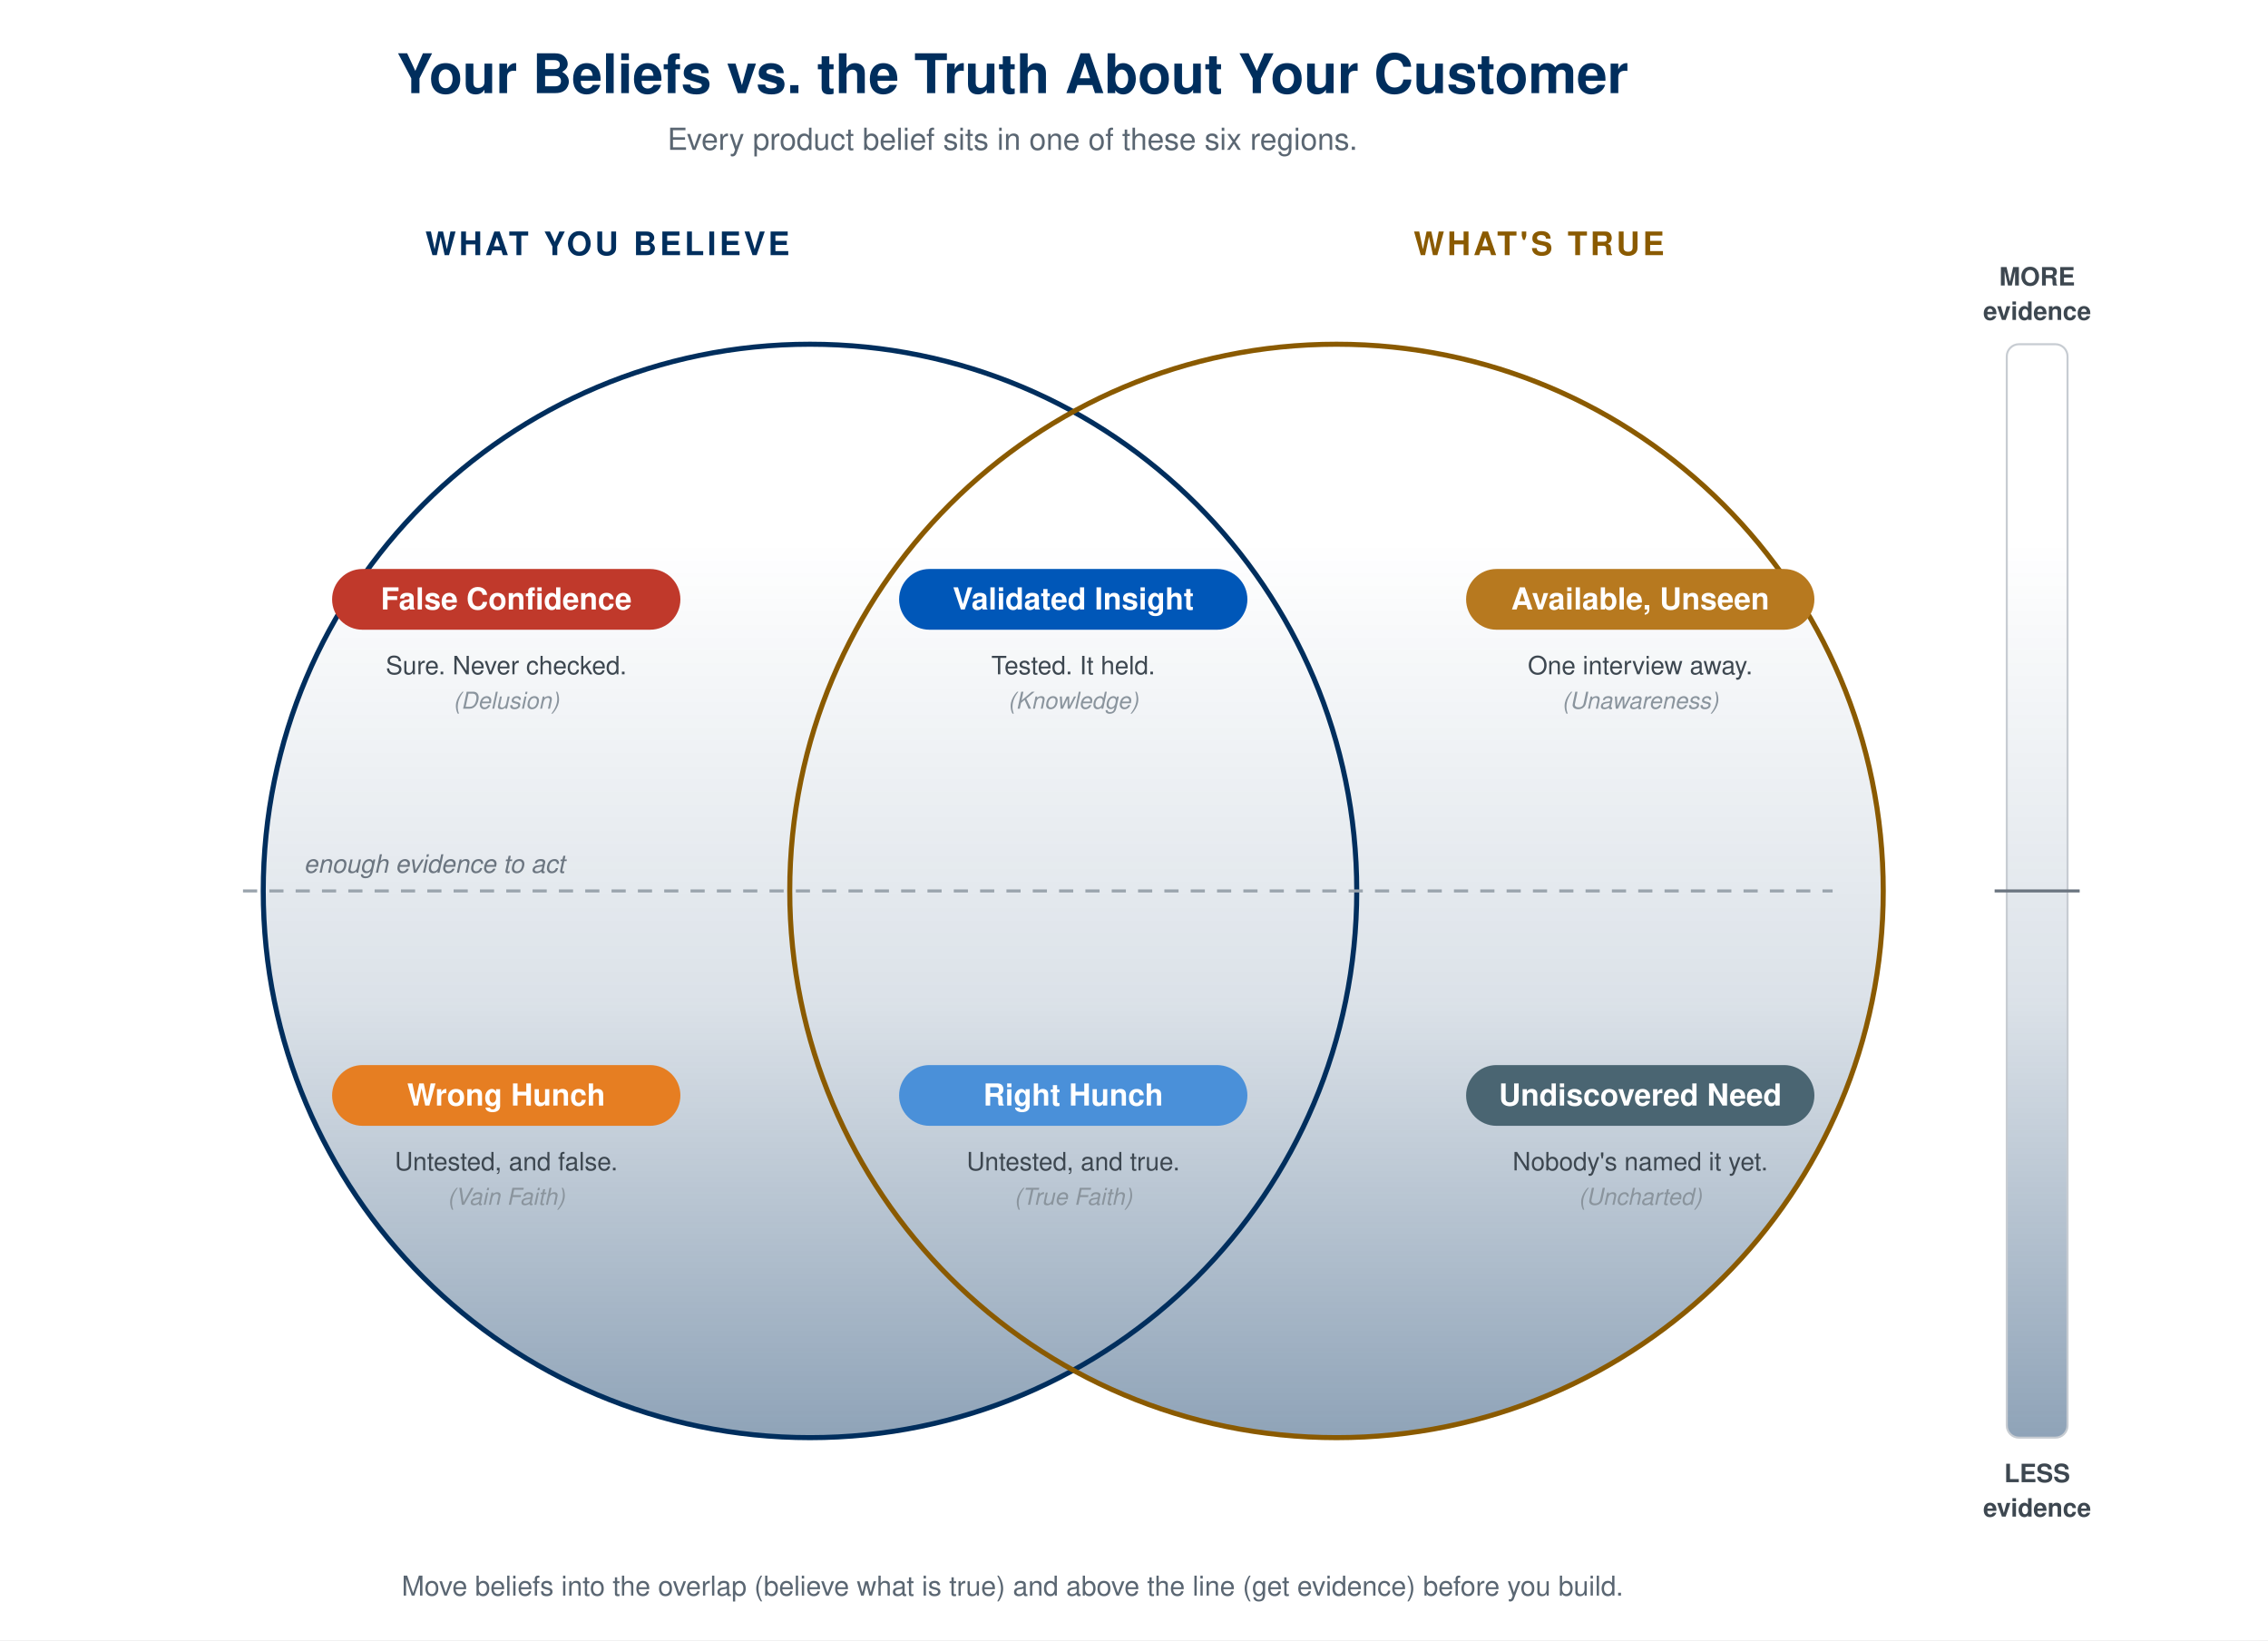
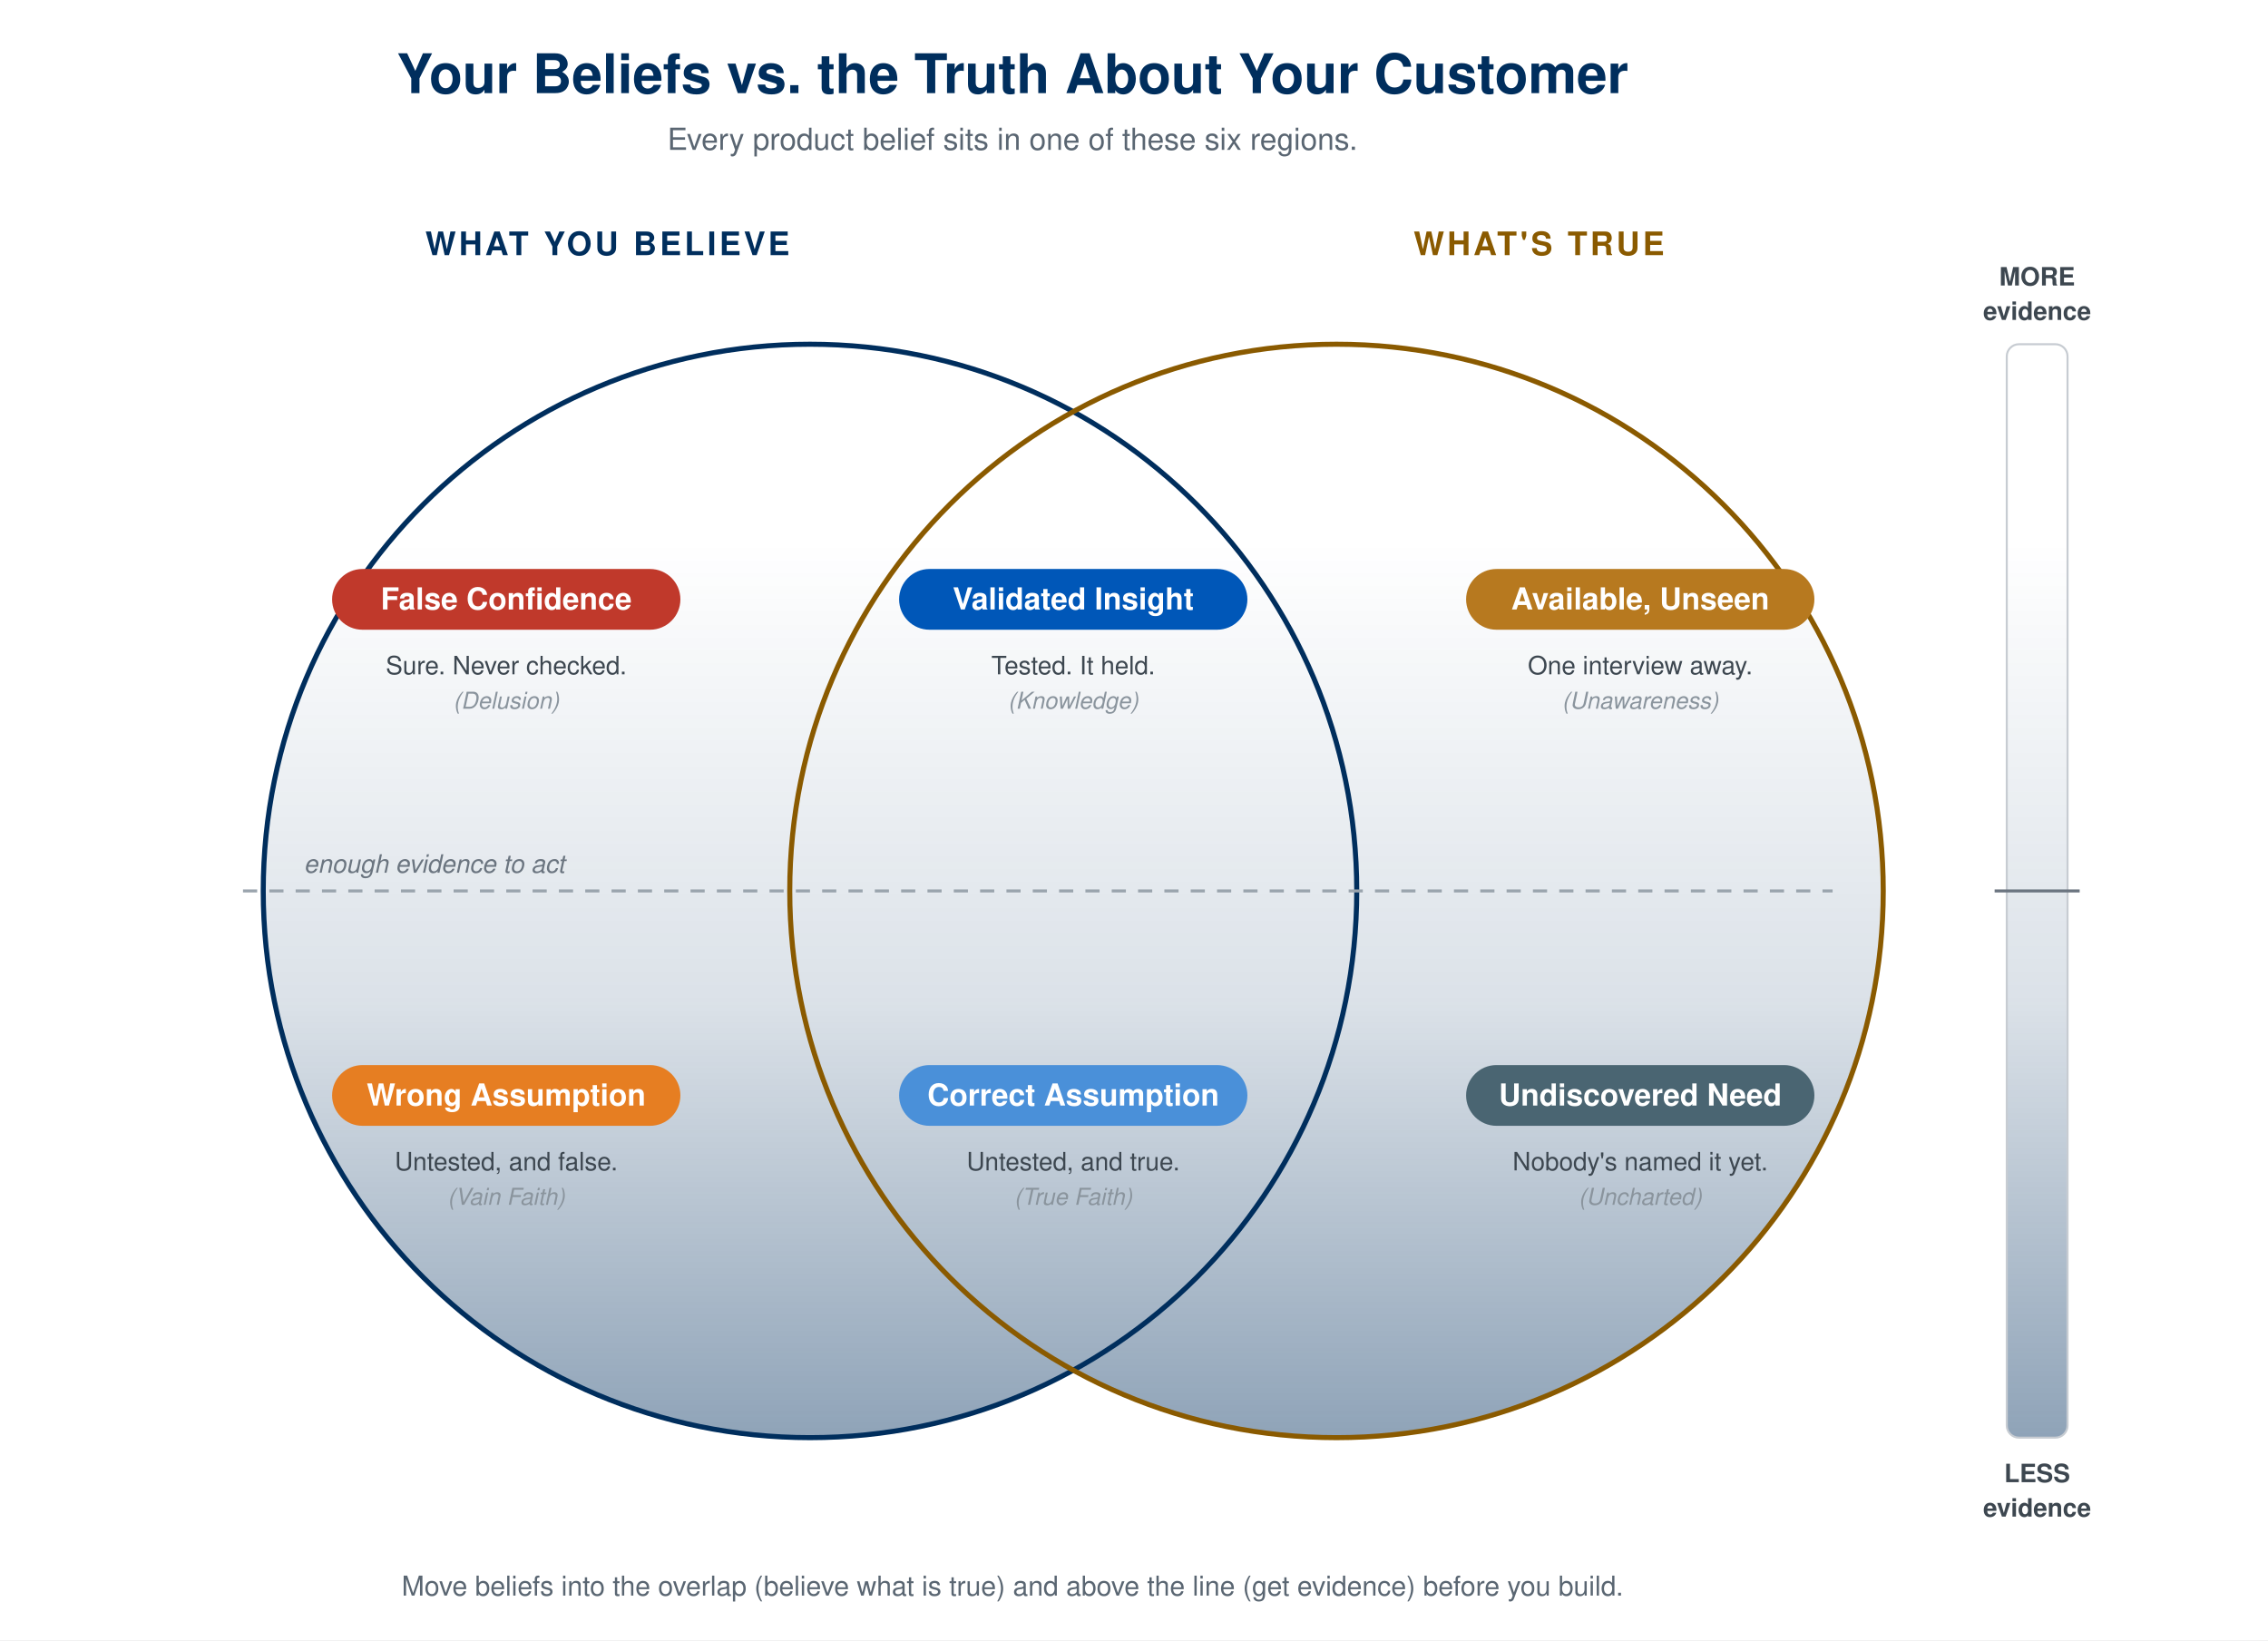
<svg xmlns="http://www.w3.org/2000/svg" viewBox="0 0 1120 810" font-family="Helvetica, Arial, sans-serif">
  <defs>
    <linearGradient id="evWash" x1="0" y1="170" x2="0" y2="710" gradientUnits="userSpaceOnUse">
      <stop offset="0" stop-color="#002E5D" stop-opacity="0" />
      <stop offset="0.18" stop-color="#002E5D" stop-opacity="0" />
      <stop offset="0.6" stop-color="#002E5D" stop-opacity="0.14" />
      <stop offset="1" stop-color="#002E5D" stop-opacity="0.44" />
    </linearGradient>
    <clipPath id="bothCircles">
      <circle cx="400" cy="440" r="270" />
      <circle cx="660" cy="440" r="270" />
    </clipPath>
  </defs>
  <rect x="0" y="0" width="1120" height="810" fill="#ffffff" />
  <text x="500" y="46" text-anchor="middle" font-size="27" font-weight="700" fill="#002E5D">Your Beliefs vs. the Truth About Your Customer</text>
  <text x="500" y="74" text-anchor="middle" font-size="15" fill="#5a6672">Every product belief sits in one of these six regions.</text>
  <text x="300" y="126" text-anchor="middle" font-size="16" font-weight="700" letter-spacing="1.5" fill="#002E5D">WHAT YOU BELIEVE</text>
  <text x="760" y="126" text-anchor="middle" font-size="16" font-weight="700" letter-spacing="1.5" fill="#8A5A00">WHAT'S TRUE</text>
  <rect x="130" y="170" width="800" height="540" fill="url(#evWash)" clip-path="url(#bothCircles)" />
  <circle cx="400" cy="440" r="270" fill="none" stroke="#002E5D" stroke-width="2.5" />
  <circle cx="660" cy="440" r="270" fill="none" stroke="#8A5A00" stroke-width="2.5" />
  <line x1="120" y1="440" x2="905" y2="440" stroke="#9aa4ad" stroke-width="1.5" stroke-dasharray="7 6" />
  <text x="150" y="431" font-size="12.5" font-style="italic" fill="#6b7580">enough evidence to act</text>
  <text x="1006" y="141" text-anchor="middle" font-size="12.5" font-weight="700" fill="#3d4750">MORE</text>
  <text x="1006" y="158" text-anchor="middle" font-size="12.5" font-weight="700" fill="#3d4750">evidence</text>
  <rect x="991" y="170" width="30" height="540" rx="6" fill="#ffffff" />
  <rect x="991" y="170" width="30" height="540" rx="6" fill="url(#evWash)" stroke="#c7ccd2" stroke-width="1" />
  <line x1="985" y1="440" x2="1027" y2="440" stroke="#6b7580" stroke-width="1.5" />
  <text x="1006" y="732" text-anchor="middle" font-size="12.5" font-weight="700" fill="#3d4750">LESS</text>
  <text x="1006" y="749" text-anchor="middle" font-size="12.5" font-weight="700" fill="#3d4750">evidence</text>
  <g>
    <rect x="164" y="281" width="172" height="30" rx="15" fill="#C0392B" />
    <text x="250" y="301" text-anchor="middle" font-size="15" font-weight="700" fill="#ffffff">False Confidence</text>
    <text x="250" y="333" text-anchor="middle" font-size="12.5" fill="#3d4750">Sure. Never checked.</text>
    <text x="250" y="350" text-anchor="middle" font-size="11.5" font-style="italic" fill="#8a949d">(Delusion)</text>
  </g>
  <g>
    <rect x="164" y="526" width="172" height="30" rx="15" fill="#E67E22" />
-     <text x="250" y="546" text-anchor="middle" font-size="15" font-weight="700" fill="#ffffff">Wrong Hunch</text>
+     <text x="250" y="546" text-anchor="middle" font-size="15" font-weight="700" fill="#ffffff">Wrong Assumption</text>
    <text x="250" y="578" text-anchor="middle" font-size="12.5" fill="#3d4750">Untested, and false.</text>
    <text x="250" y="595" text-anchor="middle" font-size="11.5" font-style="italic" fill="#8a949d">(Vain Faith)</text>
  </g>
  <g>
    <rect x="444" y="281" width="172" height="30" rx="15" fill="#0057B8" />
    <text x="530" y="301" text-anchor="middle" font-size="15" font-weight="700" fill="#ffffff">Validated Insight</text>
    <text x="530" y="333" text-anchor="middle" font-size="12.5" fill="#3d4750">Tested. It held.</text>
    <text x="530" y="350" text-anchor="middle" font-size="11.5" font-style="italic" fill="#8a949d">(Knowledge)</text>
  </g>
  <g>
    <rect x="444" y="526" width="172" height="30" rx="15" fill="#4A90D9" />
-     <text x="530" y="546" text-anchor="middle" font-size="15" font-weight="700" fill="#ffffff">Right Hunch</text>
+     <text x="530" y="546" text-anchor="middle" font-size="15" font-weight="700" fill="#ffffff">Correct Assumption</text>
    <text x="530" y="578" text-anchor="middle" font-size="12.5" fill="#3d4750">Untested, and true.</text>
    <text x="530" y="595" text-anchor="middle" font-size="11.5" font-style="italic" fill="#8a949d">(True Faith)</text>
  </g>
  <g>
    <rect x="724" y="281" width="172" height="30" rx="15" fill="#B7791F" />
    <text x="810" y="301" text-anchor="middle" font-size="15" font-weight="700" fill="#ffffff">Available, Unseen</text>
    <text x="810" y="333" text-anchor="middle" font-size="12.5" fill="#3d4750">One interview away.</text>
    <text x="810" y="350" text-anchor="middle" font-size="11.5" font-style="italic" fill="#8a949d">(Unawareness)</text>
  </g>
  <g>
    <rect x="724" y="526" width="172" height="30" rx="15" fill="#4A6572" />
    <text x="810" y="546" text-anchor="middle" font-size="15" font-weight="700" fill="#ffffff">Undiscovered Need</text>
    <text x="810" y="578" text-anchor="middle" font-size="12.5" fill="#3d4750">Nobody's named it yet.</text>
    <text x="810" y="595" text-anchor="middle" font-size="11.5" font-style="italic" fill="#8a949d">(Uncharted)</text>
  </g>
  <text x="500" y="788" text-anchor="middle" font-size="13.5" fill="#5a6672">Move beliefs into the overlap (believe what is true) and above the line (get evidence) before you build.</text>
</svg>
